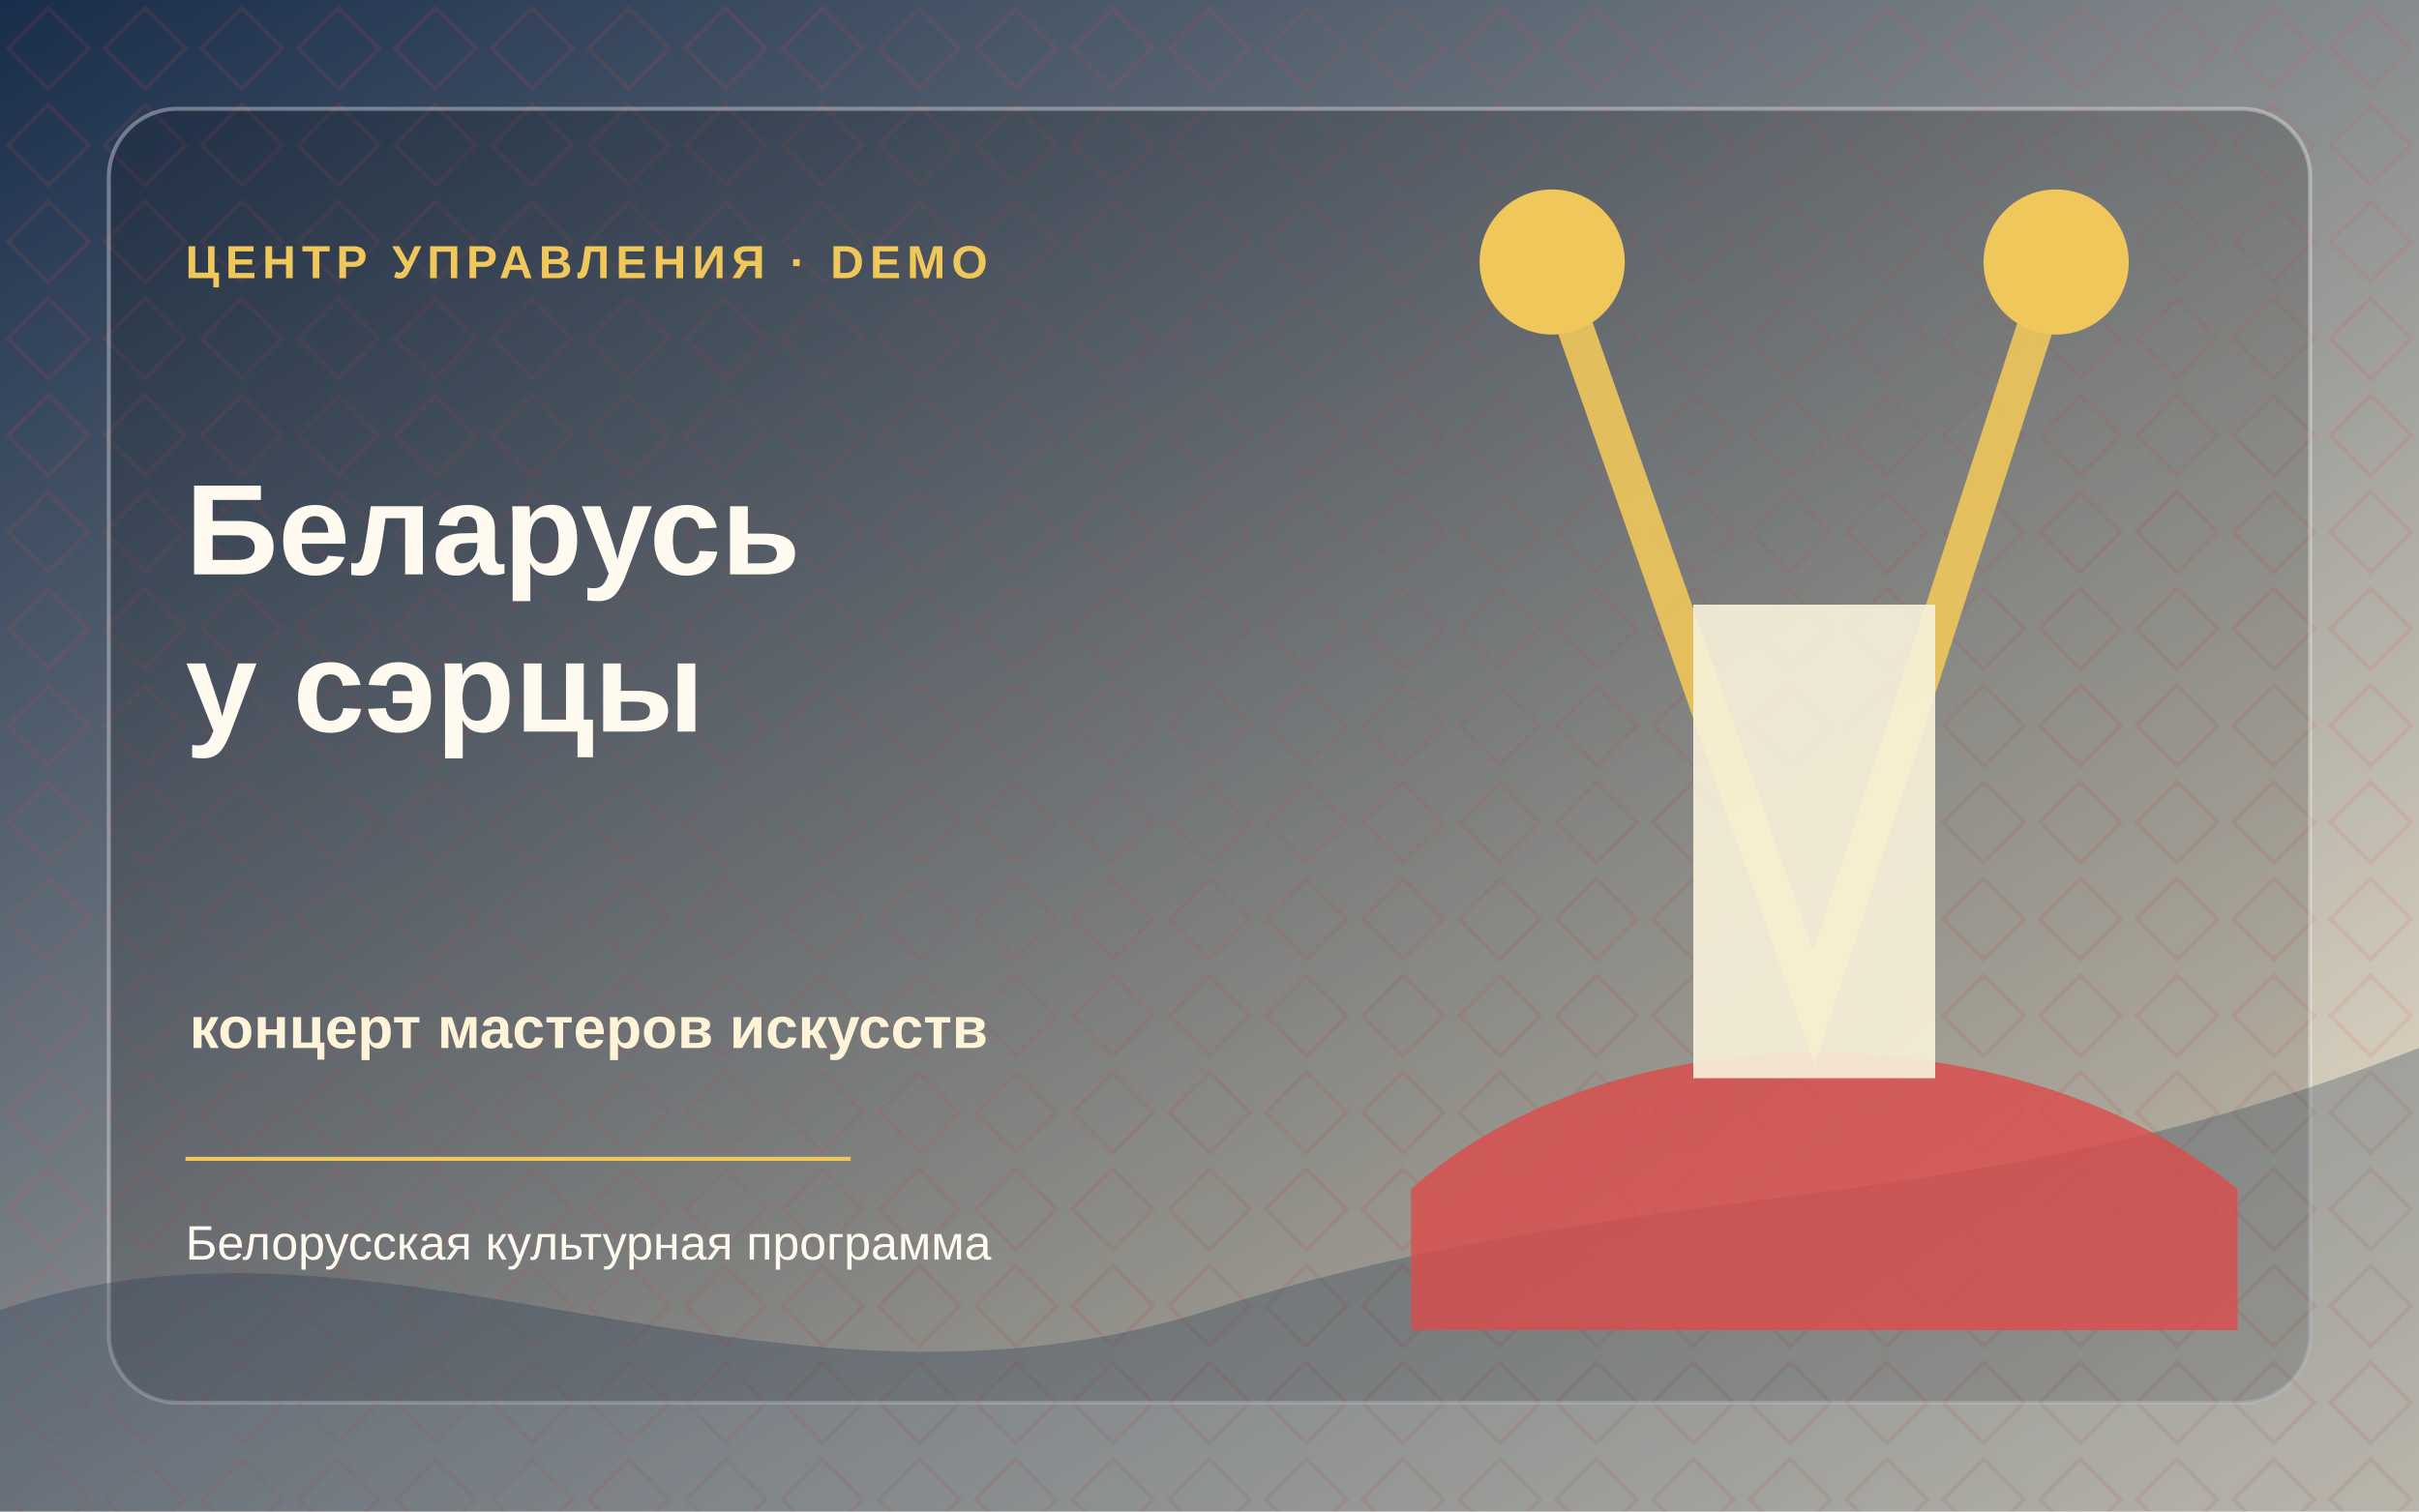
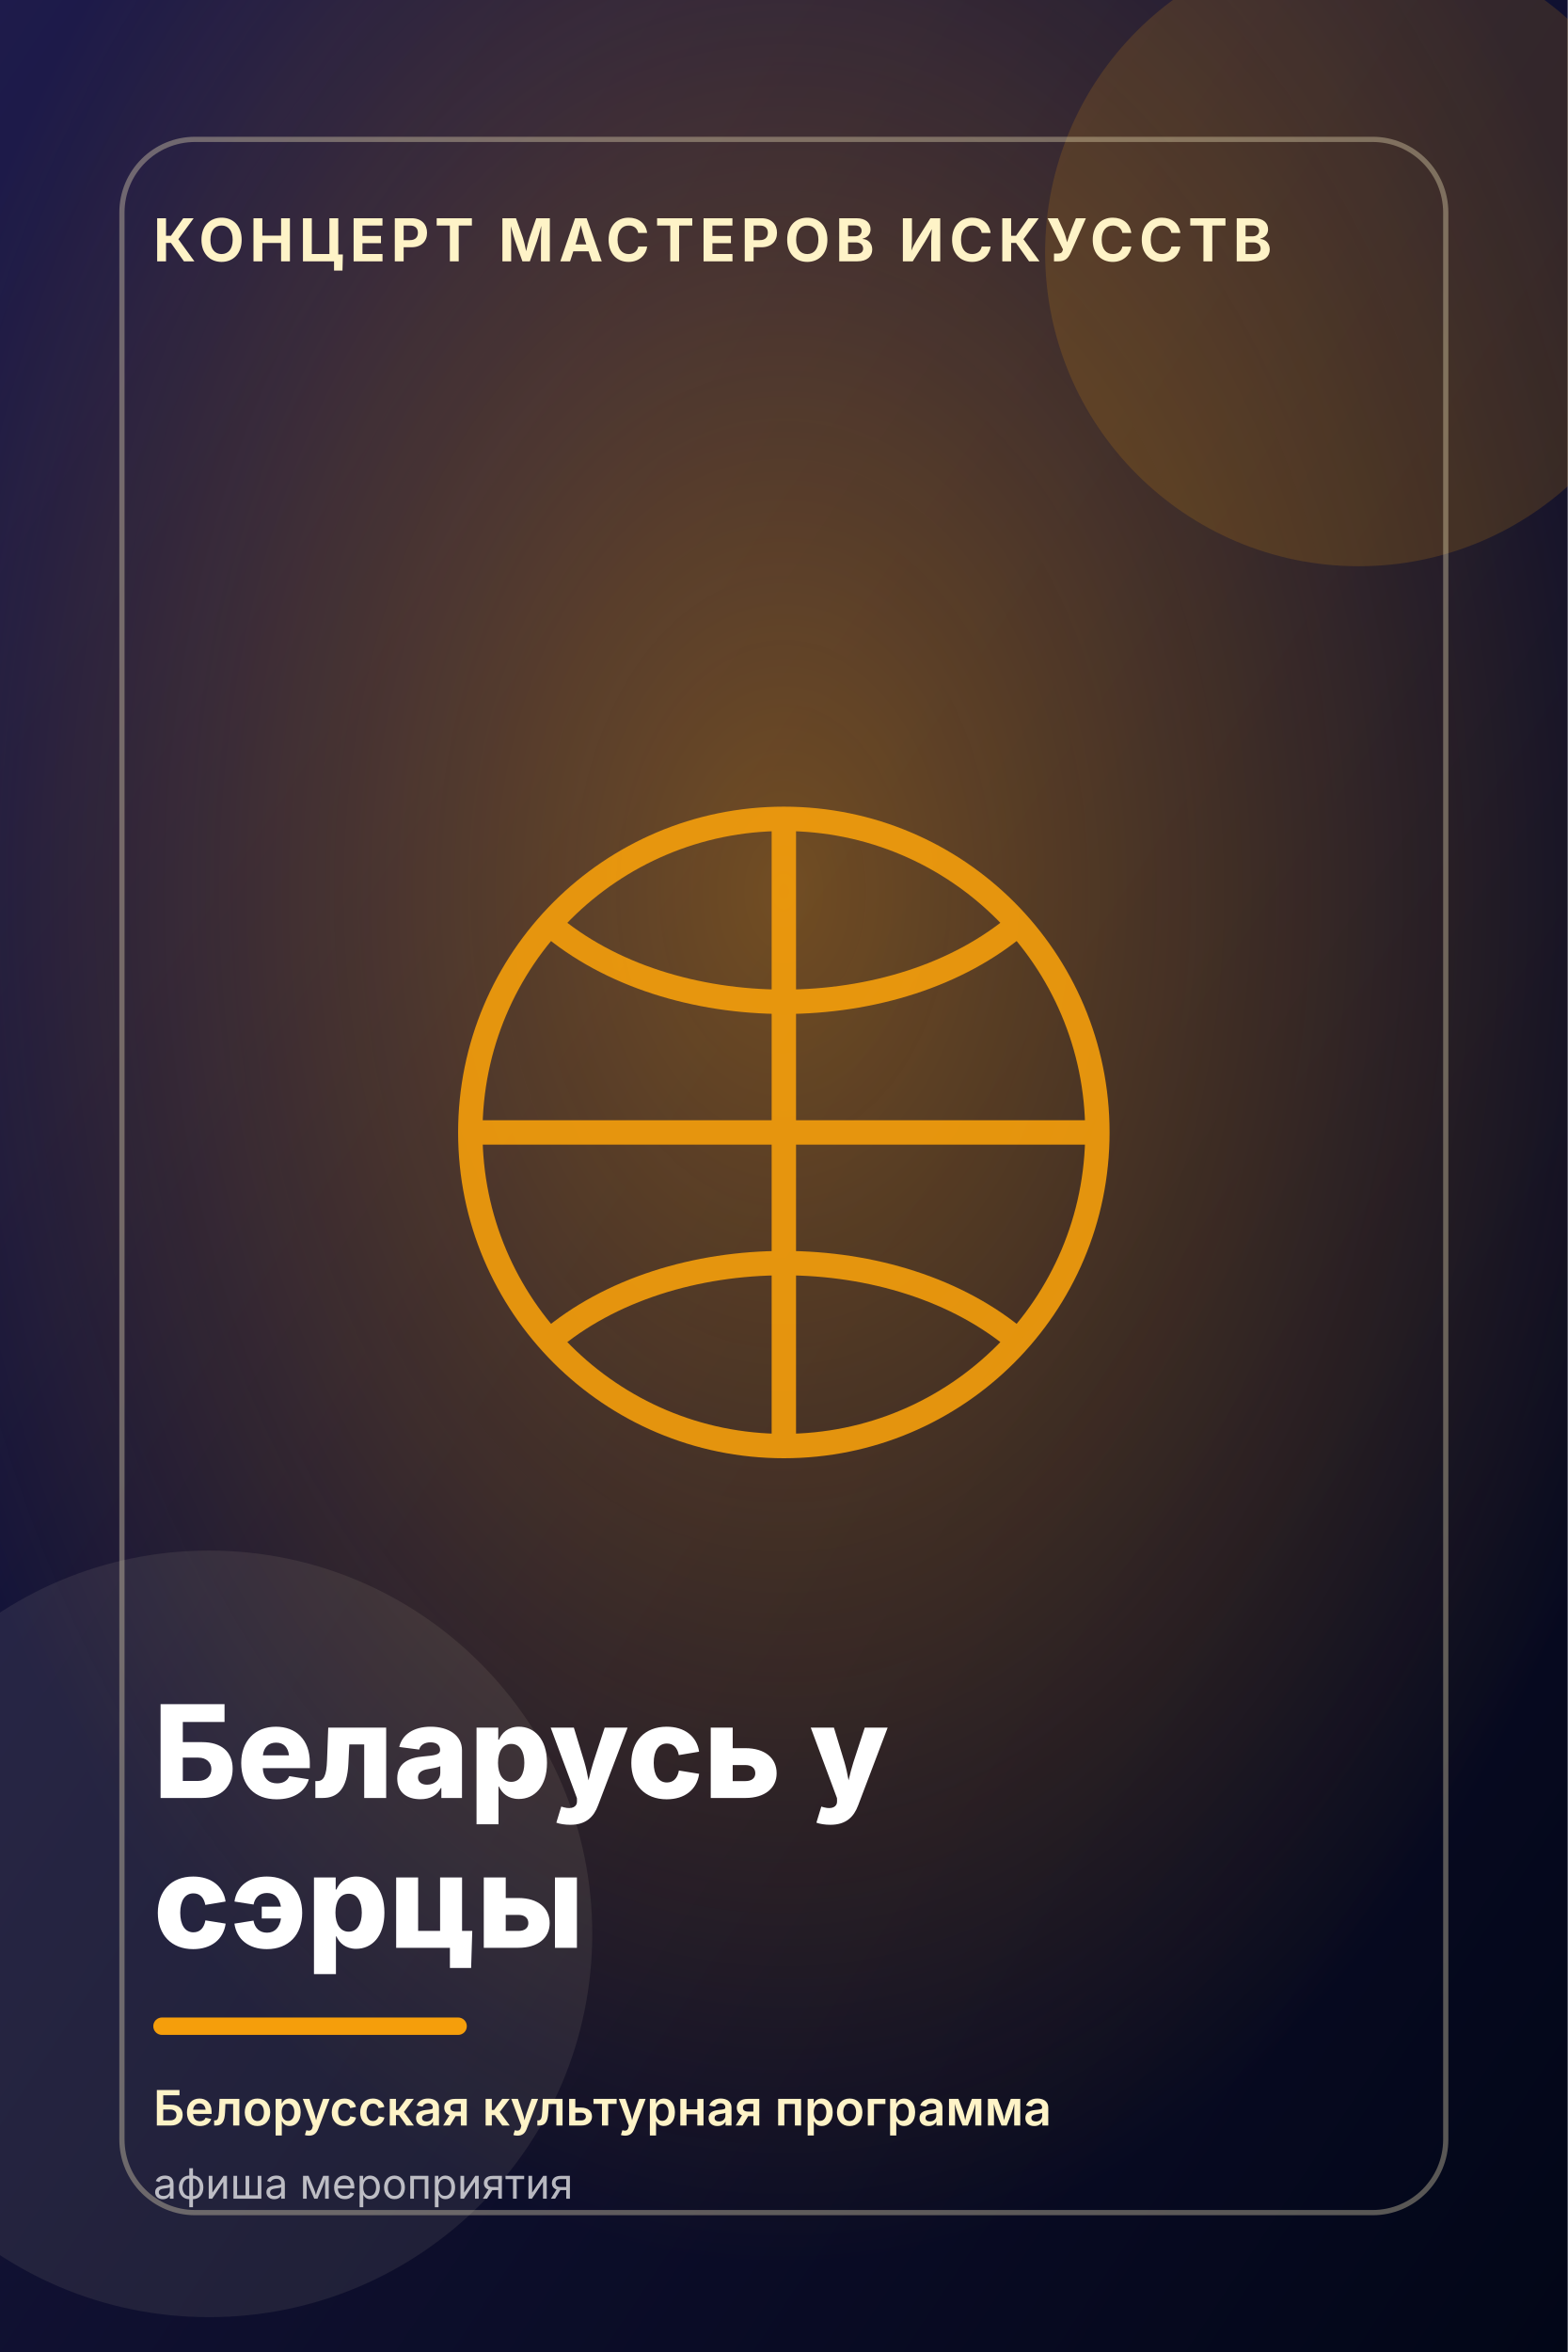
- <svg xmlns="http://www.w3.org/2000/svg" width="1200" height="750" viewBox="0 0 1200 750" role="img" aria-label="Беларусь у сэрцы">
+ <svg xmlns="http://www.w3.org/2000/svg" width="900" height="1350" viewBox="0 0 900 1350" role="img" aria-labelledby="title desc">
  <defs>
    <linearGradient id="bg" x1="0" y1="0" x2="1" y2="1">
-       <stop offset="0" stop-color="#182d4b" />
-       <stop offset="1" stop-color="#f7ead0" />
+       <stop offset="0" stop-color="#1e1b4b" />
+       <stop offset="1" stop-color="#020617" />
    </linearGradient>
-     <pattern id="orn" width="48" height="48" patternUnits="userSpaceOnUse">
-       <path d="M24 4 L44 24 L24 44 L4 24 Z" fill="none" stroke="#dc4b4b" stroke-width="2" opacity="0.22" />
-     </pattern>
+     <radialGradient id="glow" cx="50%" cy="38%" r="58%">
+       <stop offset="0" stop-color="#f59e0b" stop-opacity="0.42" />
+       <stop offset="1" stop-color="#f59e0b" stop-opacity="0" />
+     </radialGradient>
  </defs>
-   <rect width="1200" height="750" fill="url(#bg)" />
-   <rect width="1200" height="750" fill="url(#orn)" opacity="0.55" />
-   <rect x="54" y="54" width="1092" height="642" rx="34" fill="rgba(0,0,0,0.16)" stroke="rgba(255,255,255,0.35)" stroke-width="2" />
-   <path d="M0 650 C190 585 380 720 600 650 C820 580 970 610 1200 520 V750 H0 Z" fill="#182d4b" opacity="0.28" />
-   <path d="M700 590 C800 500 1000 500 1110 590 L1110 660 L700 660 Z" fill="#dc4b4b" opacity="0.8" />
-   <path d="M770 130 L900 500 L1020 130" fill="none" stroke="#f0c75a" stroke-width="18" opacity="0.9" />
-   <circle cx="770" cy="130" r="36" fill="#f0c75a" />
-   <circle cx="1020" cy="130" r="36" fill="#f0c75a" />
-   <path d="M840 300 h120 v235 h-120z" fill="#f8f2dc" opacity="0.9" />
-   <text x="92" y="138" font-family="Arial, sans-serif" font-size="23" font-weight="700" letter-spacing="3" fill="#f0c75a">ЦЕНТР УПРАВЛЕНИЯ · DEMO</text>
-   <text x="92" y="285" font-family="Arial, sans-serif" font-size="64" font-weight="800" fill="#fffaf0">Беларусь</text>
-   <text x="92" y="363" font-family="Arial, sans-serif" font-size="64" font-weight="800" fill="#fffaf0">у сэрцы</text>
-   <text x="94" y="520" font-family="Arial, sans-serif" font-size="29" font-weight="600" fill="#fff3d8">концерт мастеров искусств</text>
-   <rect x="92" y="574" width="330" height="2" fill="#f0c75a" />
-   <text x="92" y="625" font-family="Arial, sans-serif" font-size="24" fill="#fffaf0">Белорусская культурная программа</text>
+   <rect width="900" height="1350" fill="url(#bg)" />
+   <rect width="900" height="1350" fill="url(#glow)" />
+   <circle cx="780" cy="145" r="180" fill="#f59e0b" opacity="0.16" />
+   <circle cx="120" cy="1110" r="220" fill="#fef3c7" opacity="0.08" />
+   <g fill="none" stroke="#f59e0b" stroke-width="14" opacity="0.9">
+     <circle cx="450" cy="650" r="180" />
+     <path d="M270 650 H630" />
+     <path d="M450 470 V830" />
+     <path d="M315 530 C385 590 515 590 585 530" />
+     <path d="M315 770 C385 710 515 710 585 770" />
+   </g>
+   <rect x="70" y="80" width="760" height="1190" rx="42" fill="none" stroke="#fef3c7" stroke-opacity="0.34" stroke-width="3" />
+   <text x="88" y="150" fill="#fef3c7" font-family="Inter, Arial, sans-serif" font-size="34" font-weight="700" letter-spacing="3">КОНЦЕРТ МАСТЕРОВ ИСКУССТВ</text>
+   <text x="88" y="1032" fill="#ffffff" font-family="Inter, Arial, sans-serif" font-size="74" font-weight="800">
+     <tspan x="88" dy="0">Беларусь у</tspan>
+     <tspan x="88" dy="86">сэрцы</tspan>
+   </text>
+   <rect x="88" y="1158" width="180" height="10" rx="5" fill="#f59e0b" />
+   <text x="88" y="1220" fill="#fef3c7" font-family="Inter, Arial, sans-serif" font-size="28" font-weight="600">Белорусская культурная программа</text>
+   <text x="88" y="1262" fill="#ffffff" fill-opacity="0.70" font-family="Inter, Arial, sans-serif" font-size="24">афиша мероприятия</text>
</svg>
